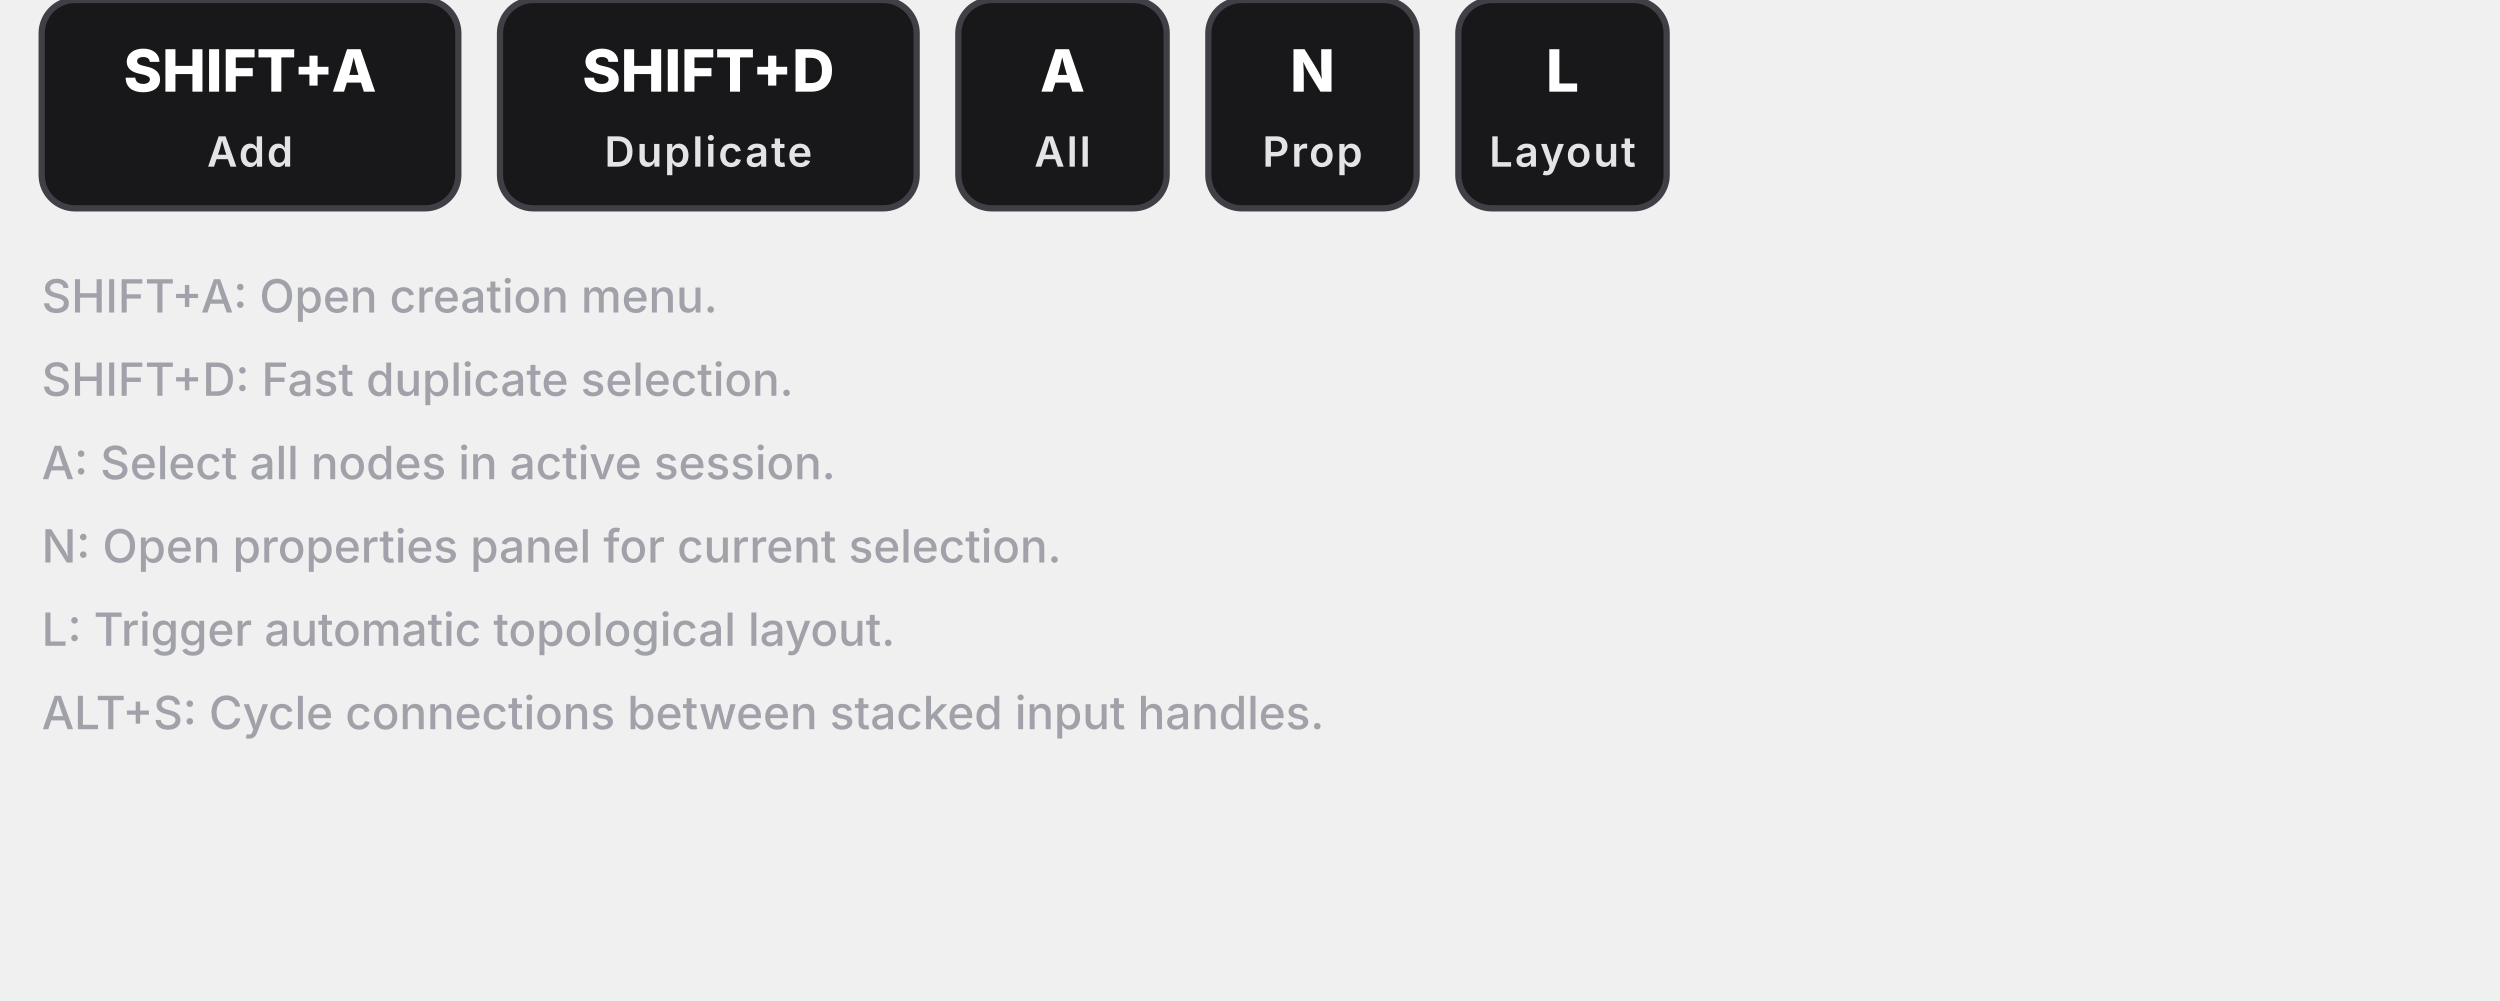
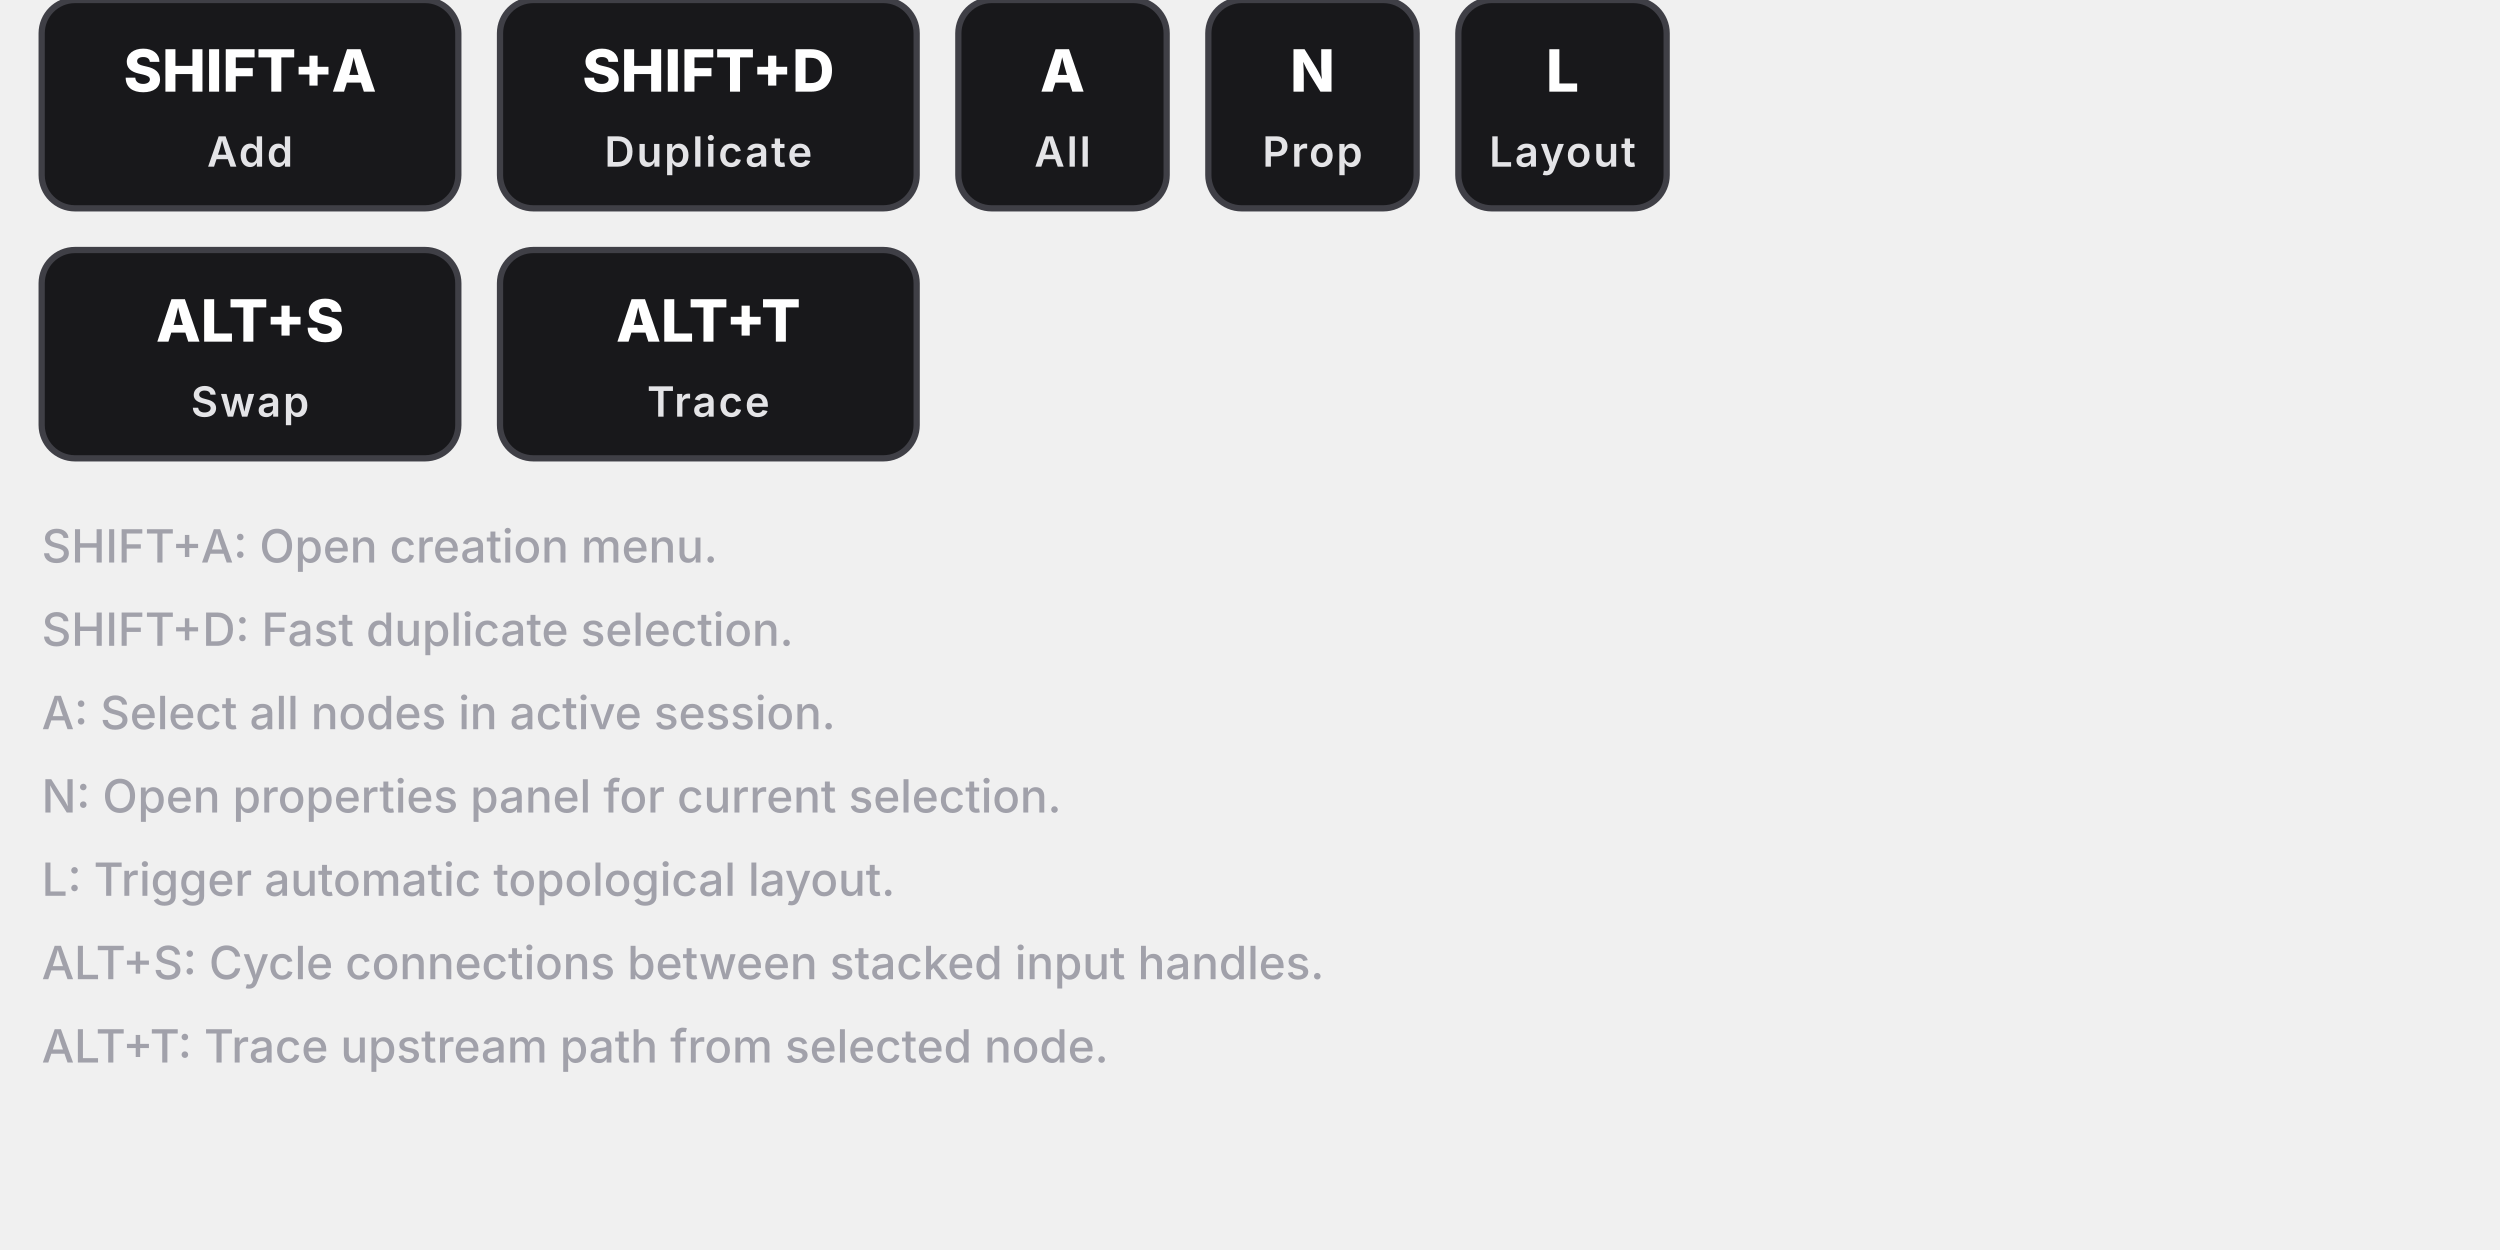
- <svg xmlns="http://www.w3.org/2000/svg" width="600" height="240" viewBox="0 0 600 240" fill="none">
+ <svg xmlns="http://www.w3.org/2000/svg" width="600" height="300" viewBox="0 0 600 300" fill="none">
  <defs>
    <filter id="glow" x="-30%" y="-30%" width="160%" height="160%">
      <feGaussianBlur stdDeviation="3" result="blur" />
      <feComposite in="SourceGraphic" in2="blur" operator="over" />
    </filter>
  </defs>
  <style>
    .row-desc { font-family: 'Inter', sans-serif; font-size: 11px; font-weight: 500; fill: #a1a1aa; }
    .key-bg { fill: #18181b; stroke: #3f3f46; stroke-width: 1.5; }
    .key-text { font-family: 'Inter', sans-serif; font-size: 14px; font-weight: 800; fill: #ffffff; text-transform: uppercase; }
    .key-desc { font-family: 'Inter', sans-serif; font-size: 10px; font-weight: 600; fill: #e4e4e7; text-transform: uppercase; letter-spacing: 0.05em; }
  </style>
  <g transform="translate(10, 0)">
    <g transform="translate(0, 0)">
      <rect width="100" height="50" rx="8" class="key-bg" />
      <text x="50" y="22" text-anchor="middle" class="key-text">SHIFT+A</text>
      <text x="50" y="40" text-anchor="middle" class="key-desc">Add</text>
      <g transform="translate(110, 0)">
        <rect width="100" height="50" rx="8" class="key-bg" />
        <text x="50" y="22" text-anchor="middle" class="key-text">SHIFT+D</text>
        <text x="50" y="40" text-anchor="middle" class="key-desc">Duplicate</text>
      </g>
      <g transform="translate(220, 0)">
        <rect width="50" height="50" rx="8" class="key-bg" />
        <text x="25" y="22" text-anchor="middle" class="key-text">A</text>
        <text x="25" y="40" text-anchor="middle" class="key-desc">All</text>
      </g>
      <g transform="translate(280, 0)">
        <rect width="50" height="50" rx="8" class="key-bg" />
        <text x="25" y="22" text-anchor="middle" class="key-text">N</text>
        <text x="25" y="40" text-anchor="middle" class="key-desc">Prop</text>
      </g>
      <g transform="translate(340, 0)">
        <rect width="50" height="50" rx="8" class="key-bg" />
        <text x="25" y="22" text-anchor="middle" class="key-text">L</text>
        <text x="25" y="40" text-anchor="middle" class="key-desc">Layout</text>
      </g>
    </g>
-     <g transform="translate(0, 75)" class="row-desc">
+     <g transform="translate(0, 60)">
+       <g transform="translate(0, 0)">
+         <rect width="100" height="50" rx="8" class="key-bg" />
+         <text x="50" y="22" text-anchor="middle" class="key-text">ALT+S</text>
+         <text x="50" y="40" text-anchor="middle" class="key-desc">Swap</text>
+       </g>
+       <g transform="translate(110, 0)">
+         <rect width="100" height="50" rx="8" class="key-bg" />
+         <text x="50" y="22" text-anchor="middle" class="key-text">ALT+T</text>
+         <text x="50" y="40" text-anchor="middle" class="key-desc">Trace</text>
+       </g>
+     </g>
+     <g transform="translate(0, 135)" class="row-desc">
      <text y="0">SHIFT+A: Open creation menu.</text>
      <text y="20">SHIFT+D: Fast duplicate selection.</text>
      <text y="40">A: Select all nodes in active session.</text>
      <text y="60">N: Open properties panel for current selection.</text>
      <text y="80">L: Trigger automatic topological layout.</text>
      <text y="100">ALT+S: Cycle connections between stacked input handles.</text>
+       <text y="120">ALT+T: Trace upstream path from selected node.</text>
    </g>
  </g>
</svg>
